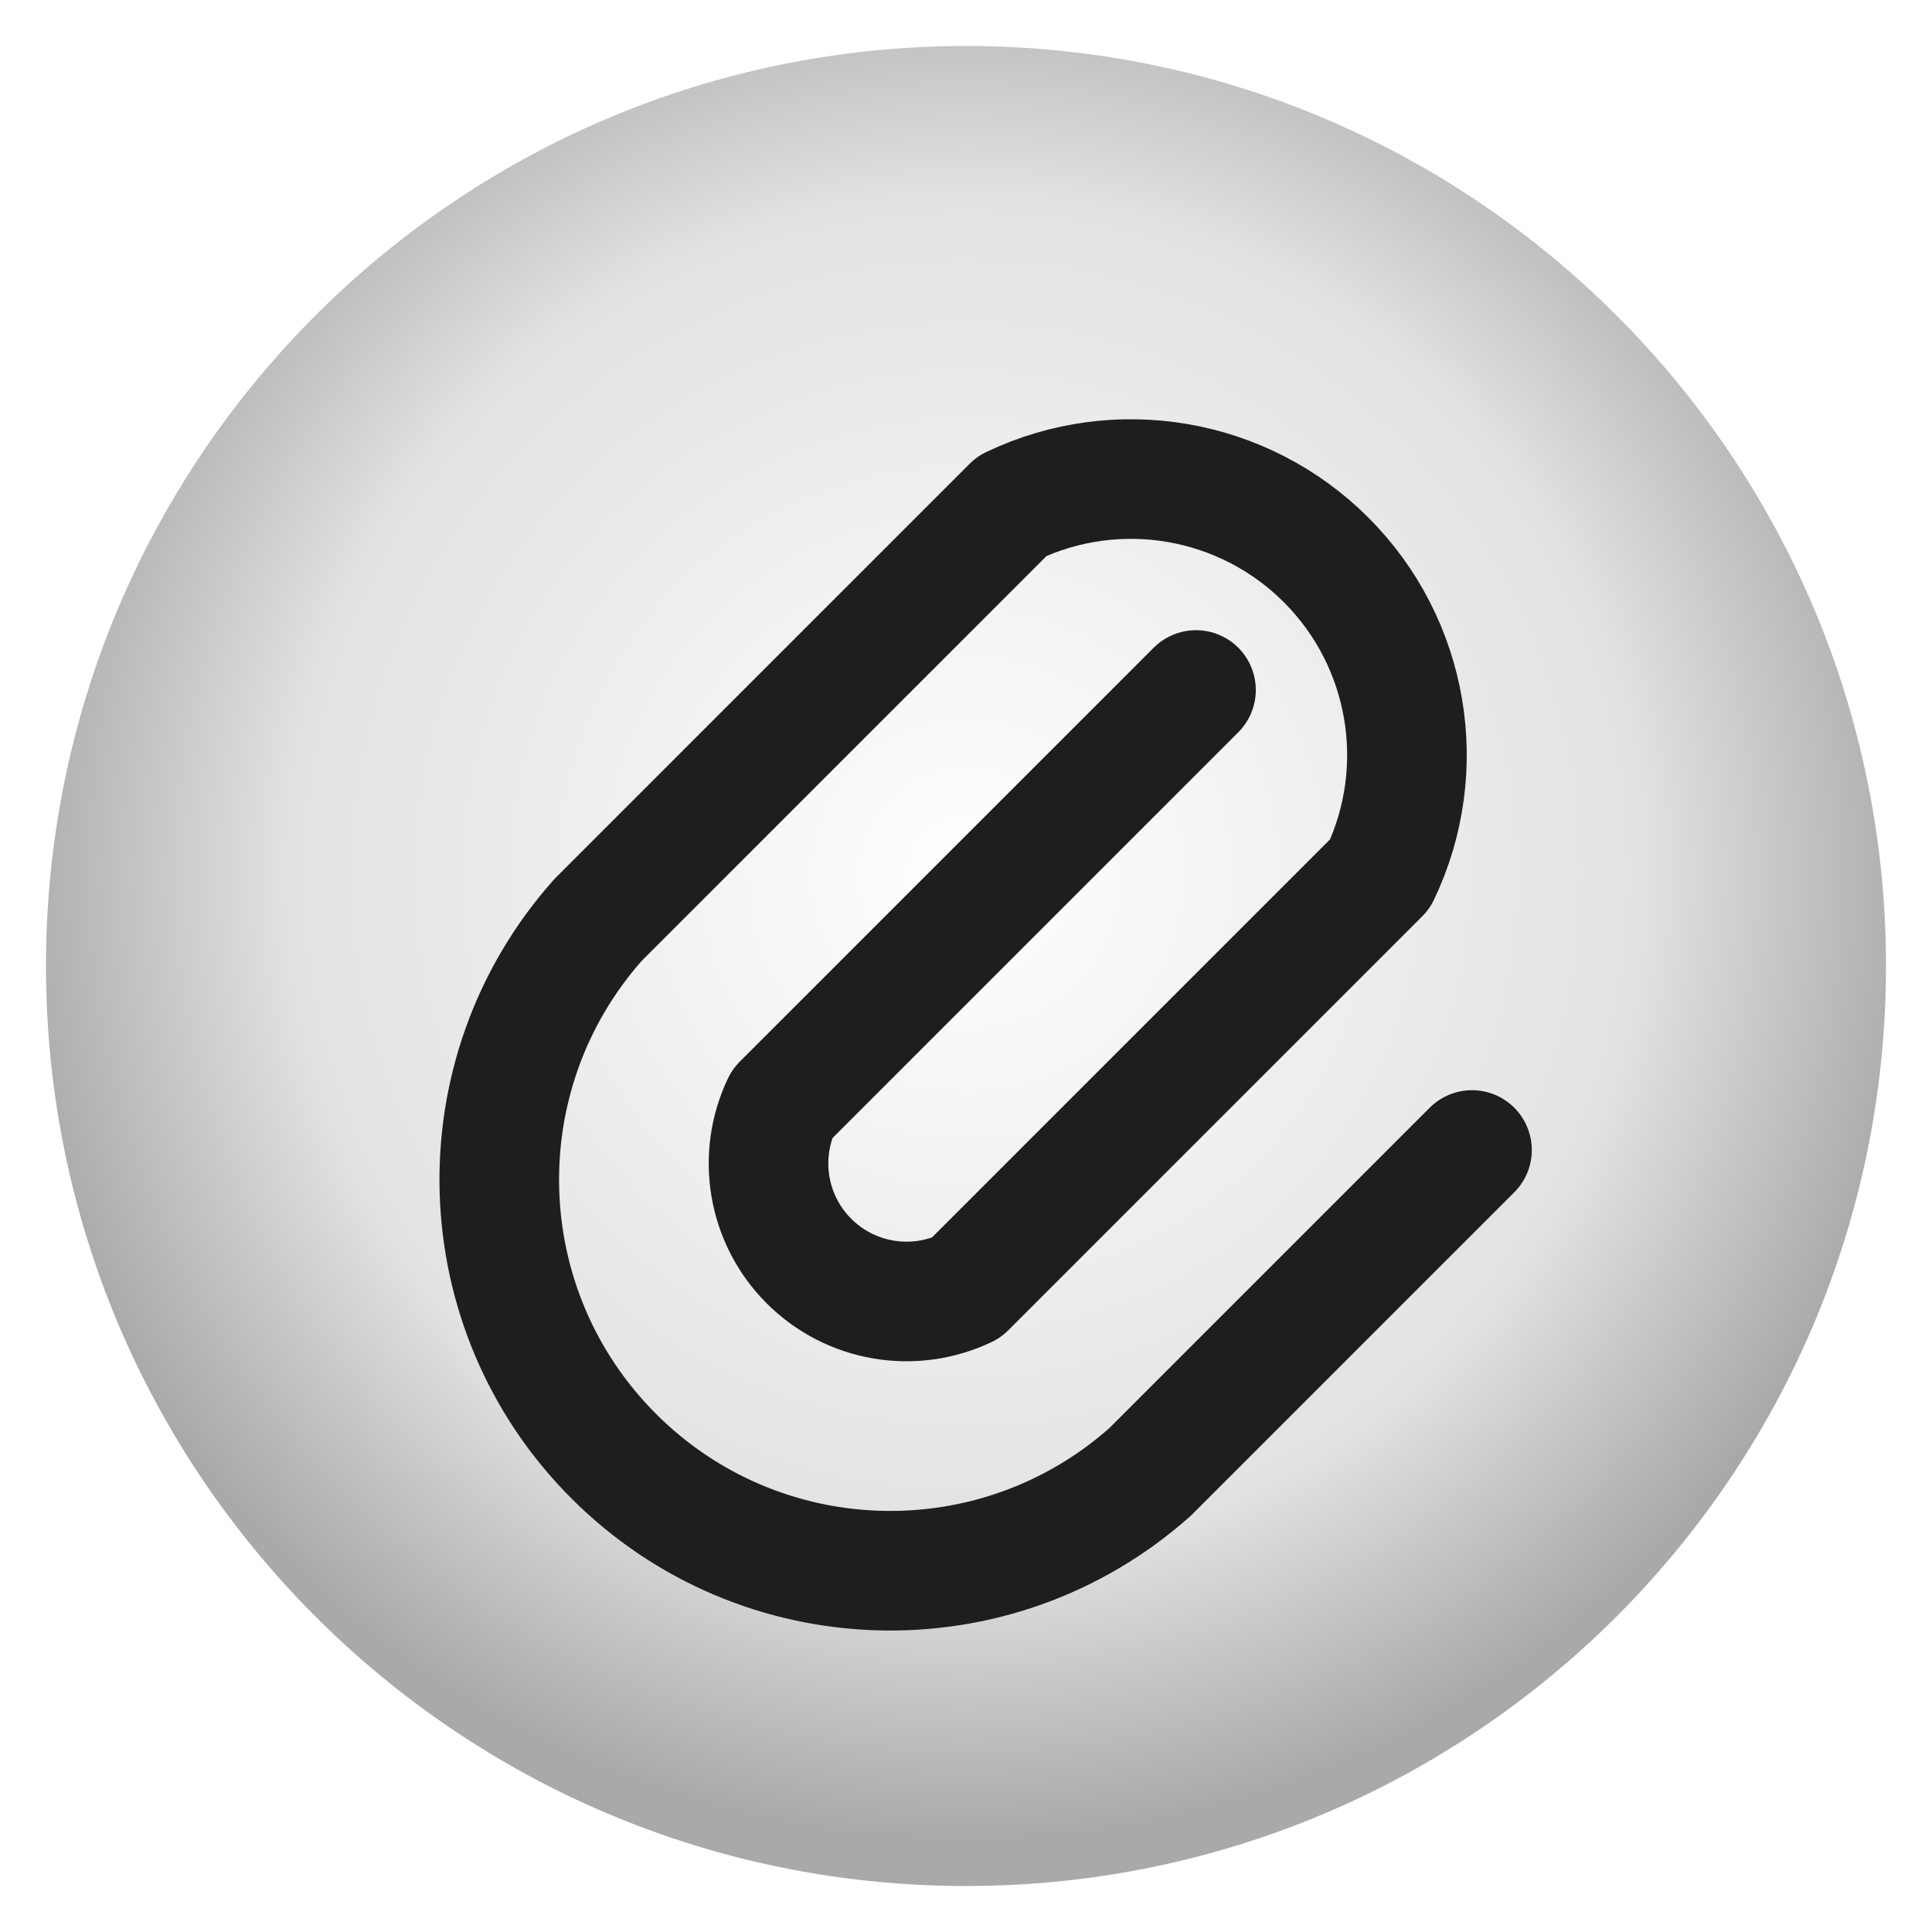
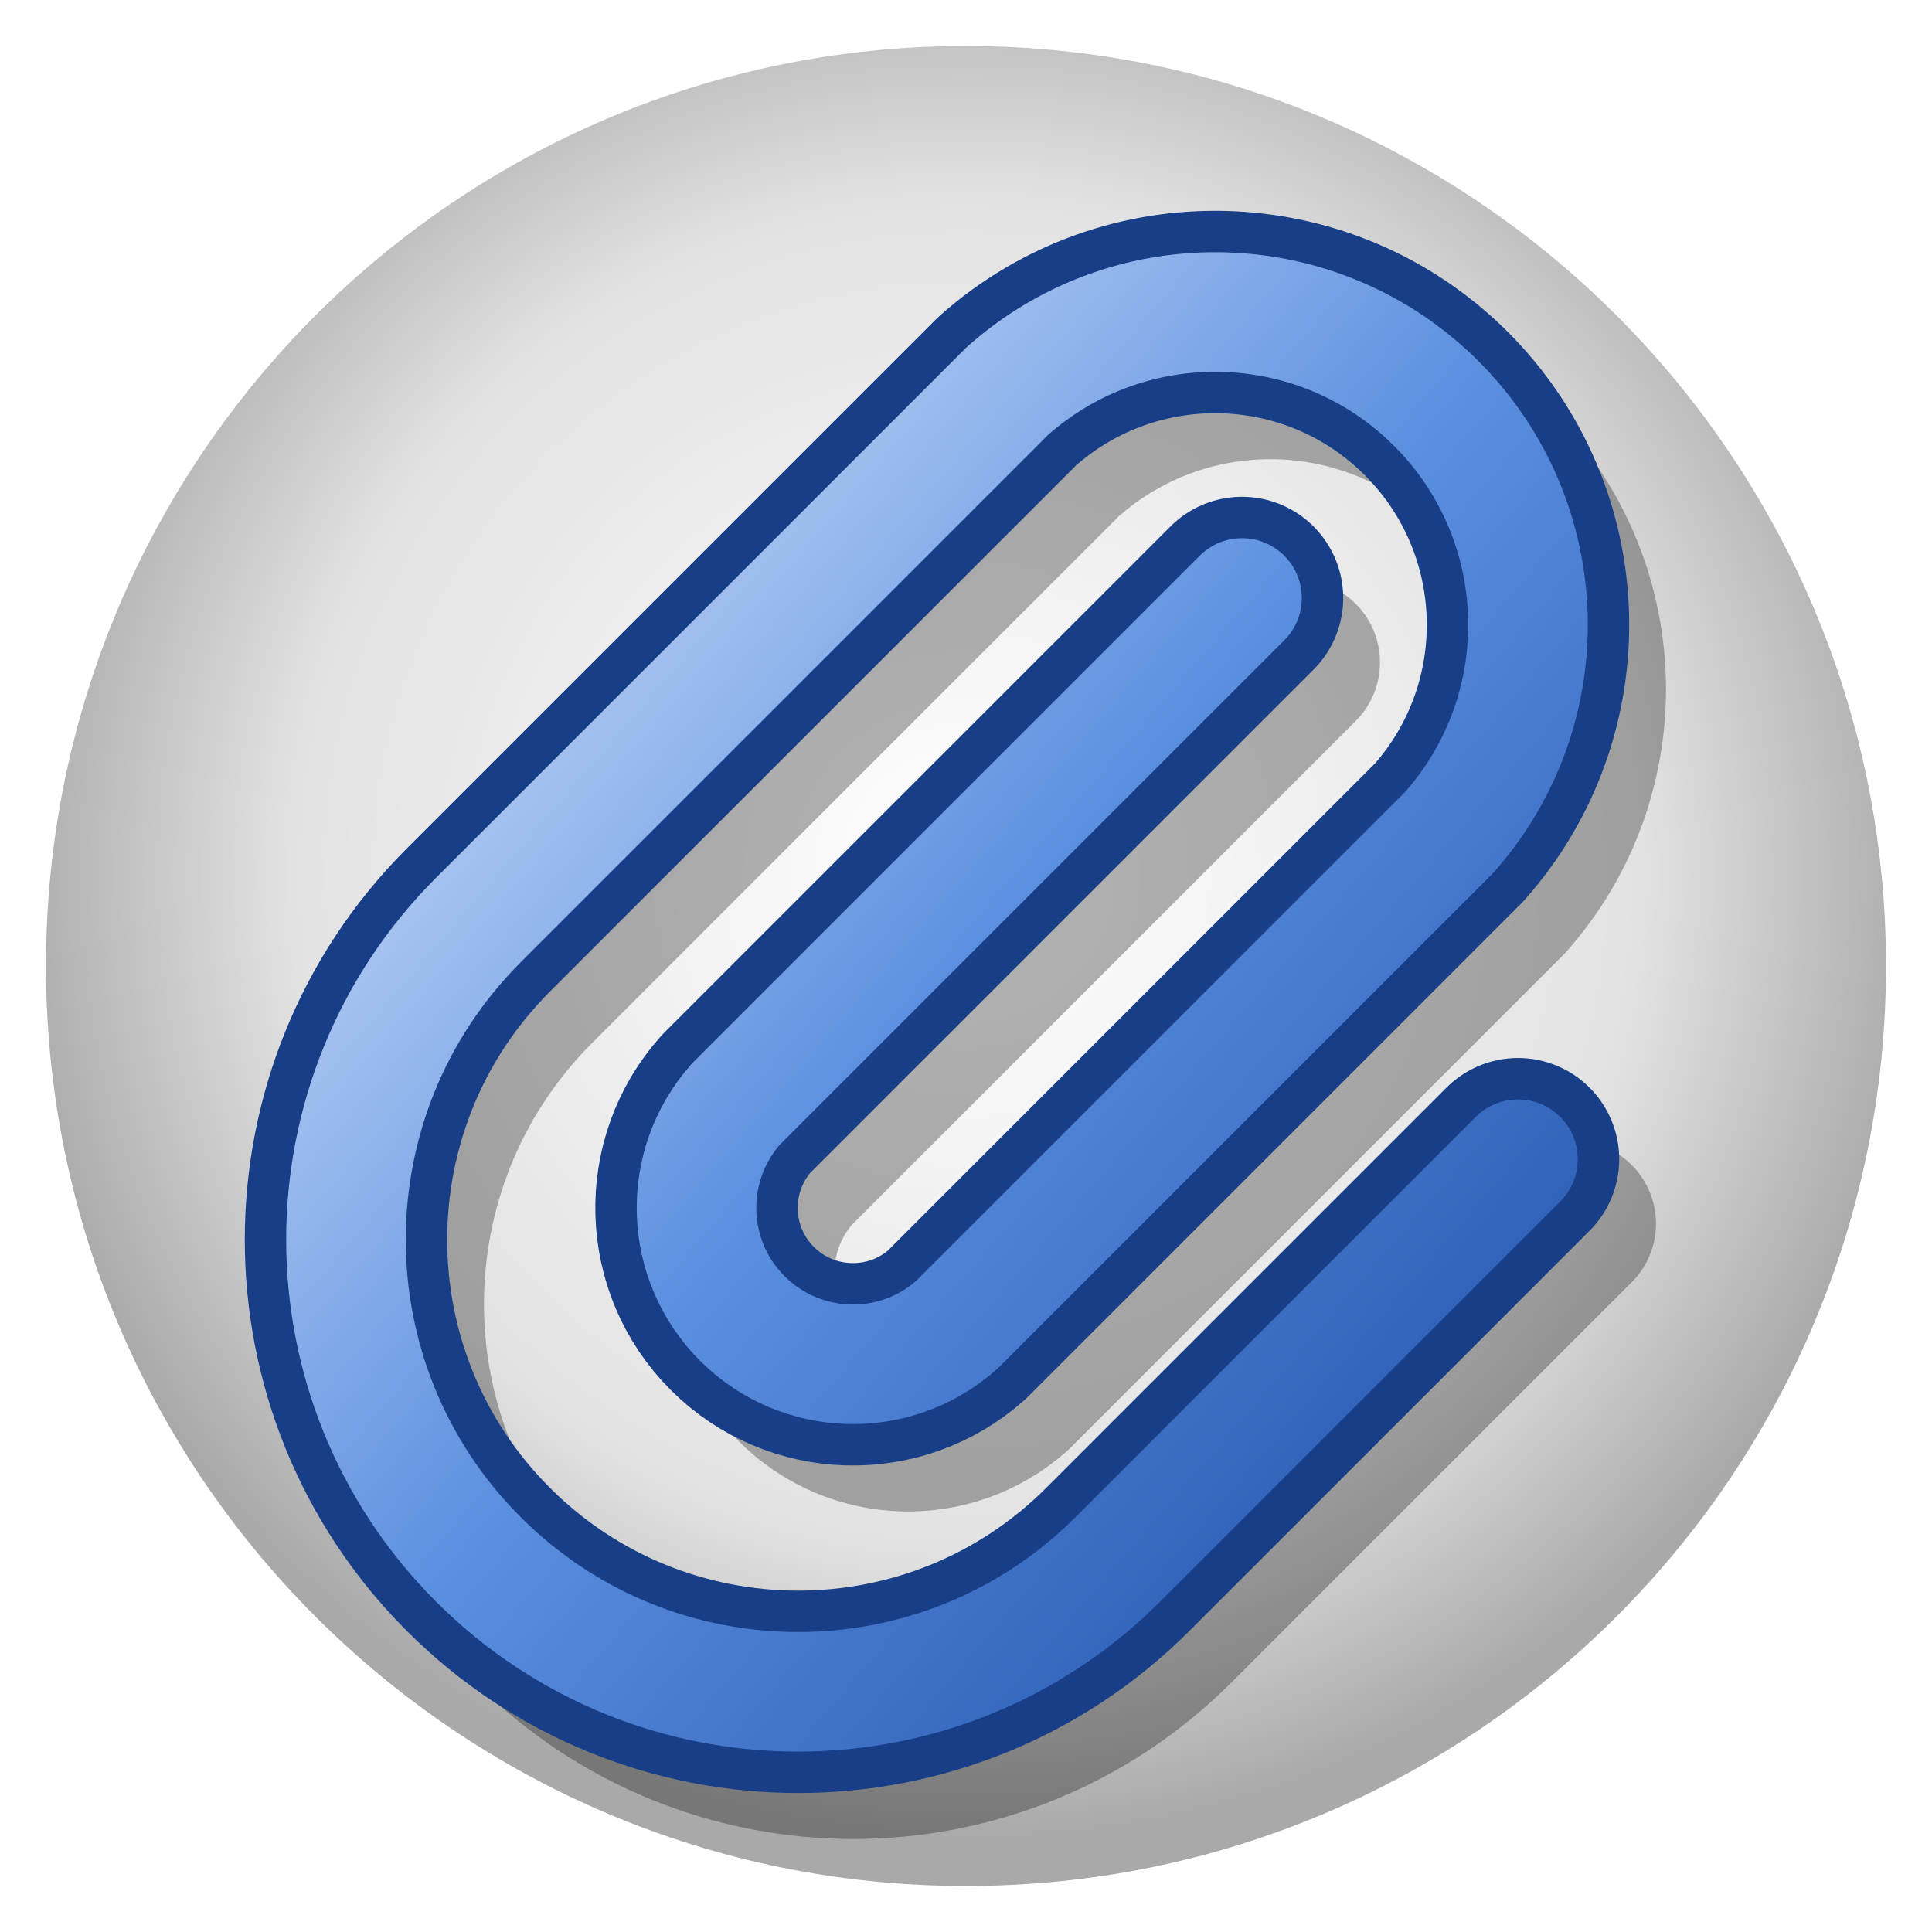
<svg xmlns="http://www.w3.org/2000/svg" width="42" height="42" viewBox="0 0 42 42">
  <defs>
    <radialGradient id="bg" cx="21" cy="19" r="21" gradientUnits="userSpaceOnUse">
      <stop offset="0" stop-color="#ffffff" />
      <stop offset="0.7" stop-color="#e2e2e2" />
      <stop offset="1" stop-color="#a9a9a9" />
    </radialGradient>
  </defs>
  <circle cx="21" cy="21" r="20" fill="url(#bg)" />
-   <path d="M26 15 L17 24 a3 3 0 0 0 4 4 L30 19 a6 6 0 0 0 -8 -8 L13 20 a8.5 8.5 0 0 0 12 12 L32 25" fill="none" stroke="#1e1e1e" stroke-width="2.6" stroke-linecap="round" stroke-linejoin="round" />
+   <defs>
+     <linearGradient id="metal" x1="0" y1="0" x2="1" y2="1">
+       <stop offset="0" stop-color="#e9f1ff" />
+       <stop offset="0.5" stop-color="#5b8fe0" />
+       <stop offset="1" stop-color="#1d4ea8" />
+     </linearGradient>
+   </defs>
+   <path d="M27 13 L16 24 a3.4 3.4 0 0 0 4.8 4.8 L31.5 18.1 a6.8 6.8 0 0 0 -9.6 -9.6 L10.4 20 a9.8 9.8 0 0 0 13.9 13.9 L33 25.2" transform="translate(1.2 1.4)" fill="none" stroke="#000" stroke-opacity="0.3" stroke-width="3.6" stroke-linecap="round" stroke-linejoin="round" />
+   <path d="M27 13 L16 24 a3.4 3.4 0 0 0 4.8 4.8 L31.5 18.1 a6.8 6.8 0 0 0 -9.6 -9.6 L10.4 20 a9.8 9.8 0 0 0 13.9 13.9 L33 25.2" fill="none" stroke="#173e86" stroke-width="4.4" stroke-linecap="round" stroke-linejoin="round" />
+   <path d="M27 13 L16 24 a3.4 3.4 0 0 0 4.8 4.8 L31.5 18.1 a6.8 6.8 0 0 0 -9.6 -9.6 L10.4 20 a9.8 9.8 0 0 0 13.9 13.9 L33 25.2" fill="none" stroke="url(#metal)" stroke-width="2.6" stroke-linecap="round" stroke-linejoin="round" />
</svg>
